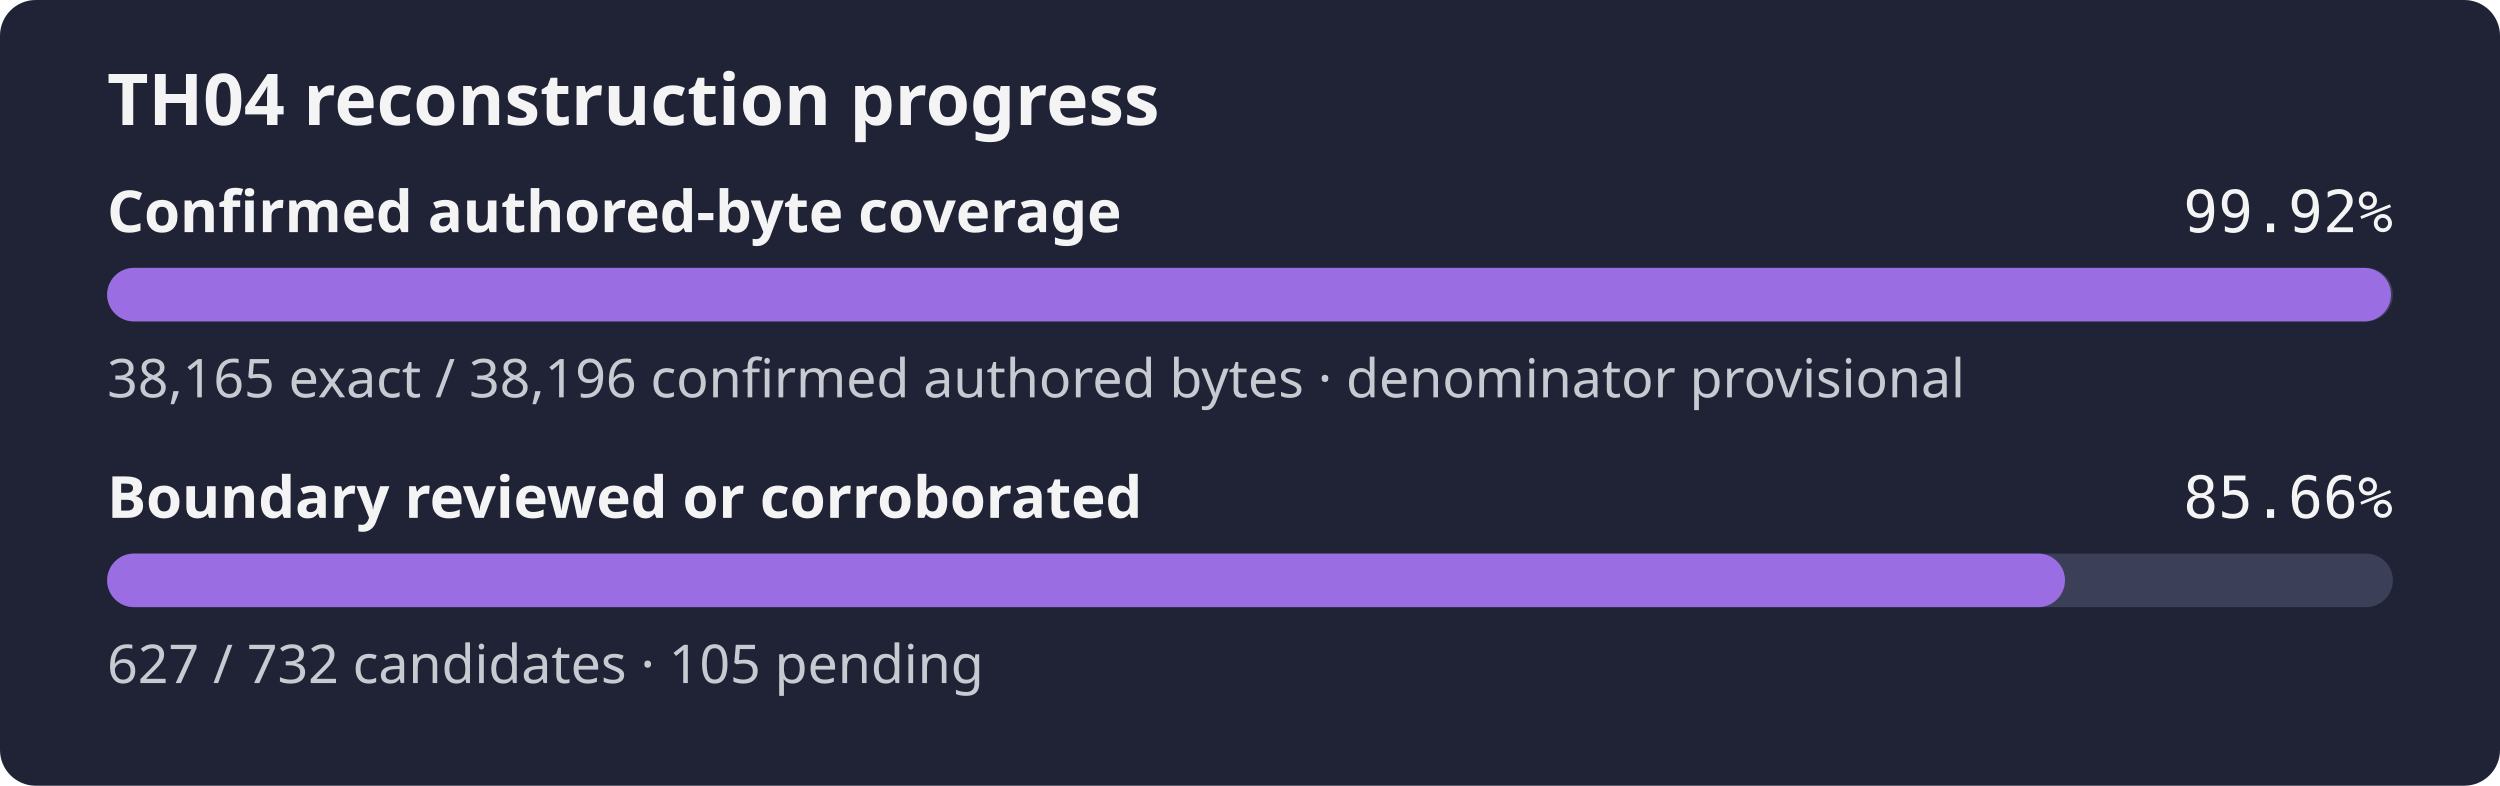
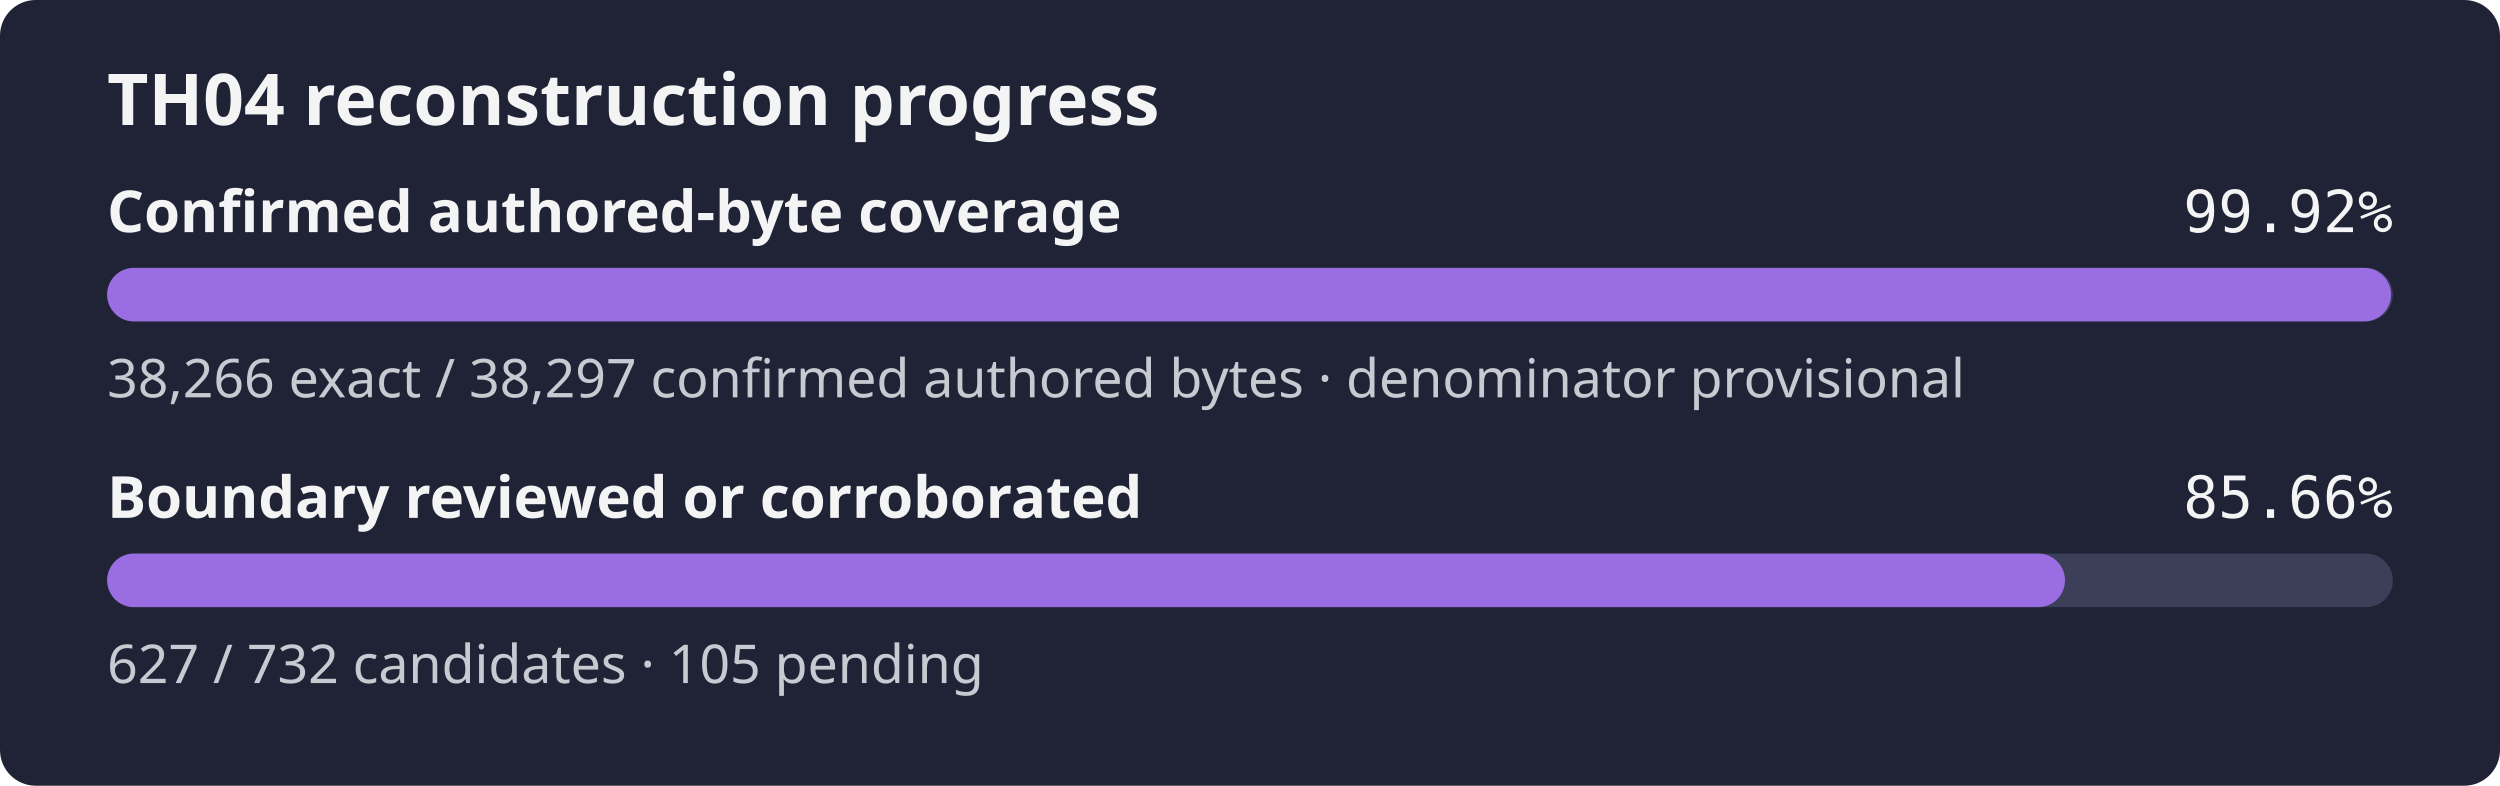
<svg xmlns="http://www.w3.org/2000/svg" width="560" height="176" role="img" aria-label="TH04 reconstruction progress: 99.92% of the confirmed authored-byte set is exact, boundary reviewed or corroborated 85.66%">
  <rect width="560" height="176" rx="8" fill="#1f2335" />
  <text x="24" y="28" fill="#f4f4f5" font-family="sans-serif" font-size="16" font-weight="600">TH04 reconstruction progress</text>
  <text x="24" y="52" fill="#f4f4f5" font-family="sans-serif" font-size="13" font-weight="600">Confirmed authored-byte coverage</text>
  <text x="536" y="52" fill="#f4f4f5" text-anchor="end" font-family="monospace" font-size="13">99.92%</text>
  <rect x="24" y="60" width="512" height="12" rx="6" fill="#3b4058" />
-   <rect x="24" y="60" width="511.58" height="12" rx="6" fill="#9b6de3" />
-   <text x="24" y="89" fill="#c8cad2" font-family="sans-serif" font-size="12">38,165 exact / 38,196 confirmed authored bytes · denominator provisional</text>
+   <rect x="24" y="60" width="511.59" height="12" rx="6" fill="#9b6de3" />
+   <text x="24" y="89" fill="#c8cad2" font-family="sans-serif" font-size="12">38,266 exact / 38,297 confirmed authored bytes · denominator provisional</text>
  <text x="24" y="116" fill="#f4f4f5" font-family="sans-serif" font-size="13" font-weight="600">Boundary reviewed or corroborated</text>
  <text x="536" y="116" fill="#f4f4f5" text-anchor="end" font-family="monospace" font-size="13">85.66%</text>
  <rect x="24" y="124" width="512" height="12" rx="6" fill="#3b4058" />
  <rect x="24" y="124" width="438.56" height="12" rx="6" fill="#9b6de3" />
  <text x="24" y="153" fill="#c8cad2" font-family="sans-serif" font-size="12">627 / 732 candidates · 105 pending</text>
</svg>
